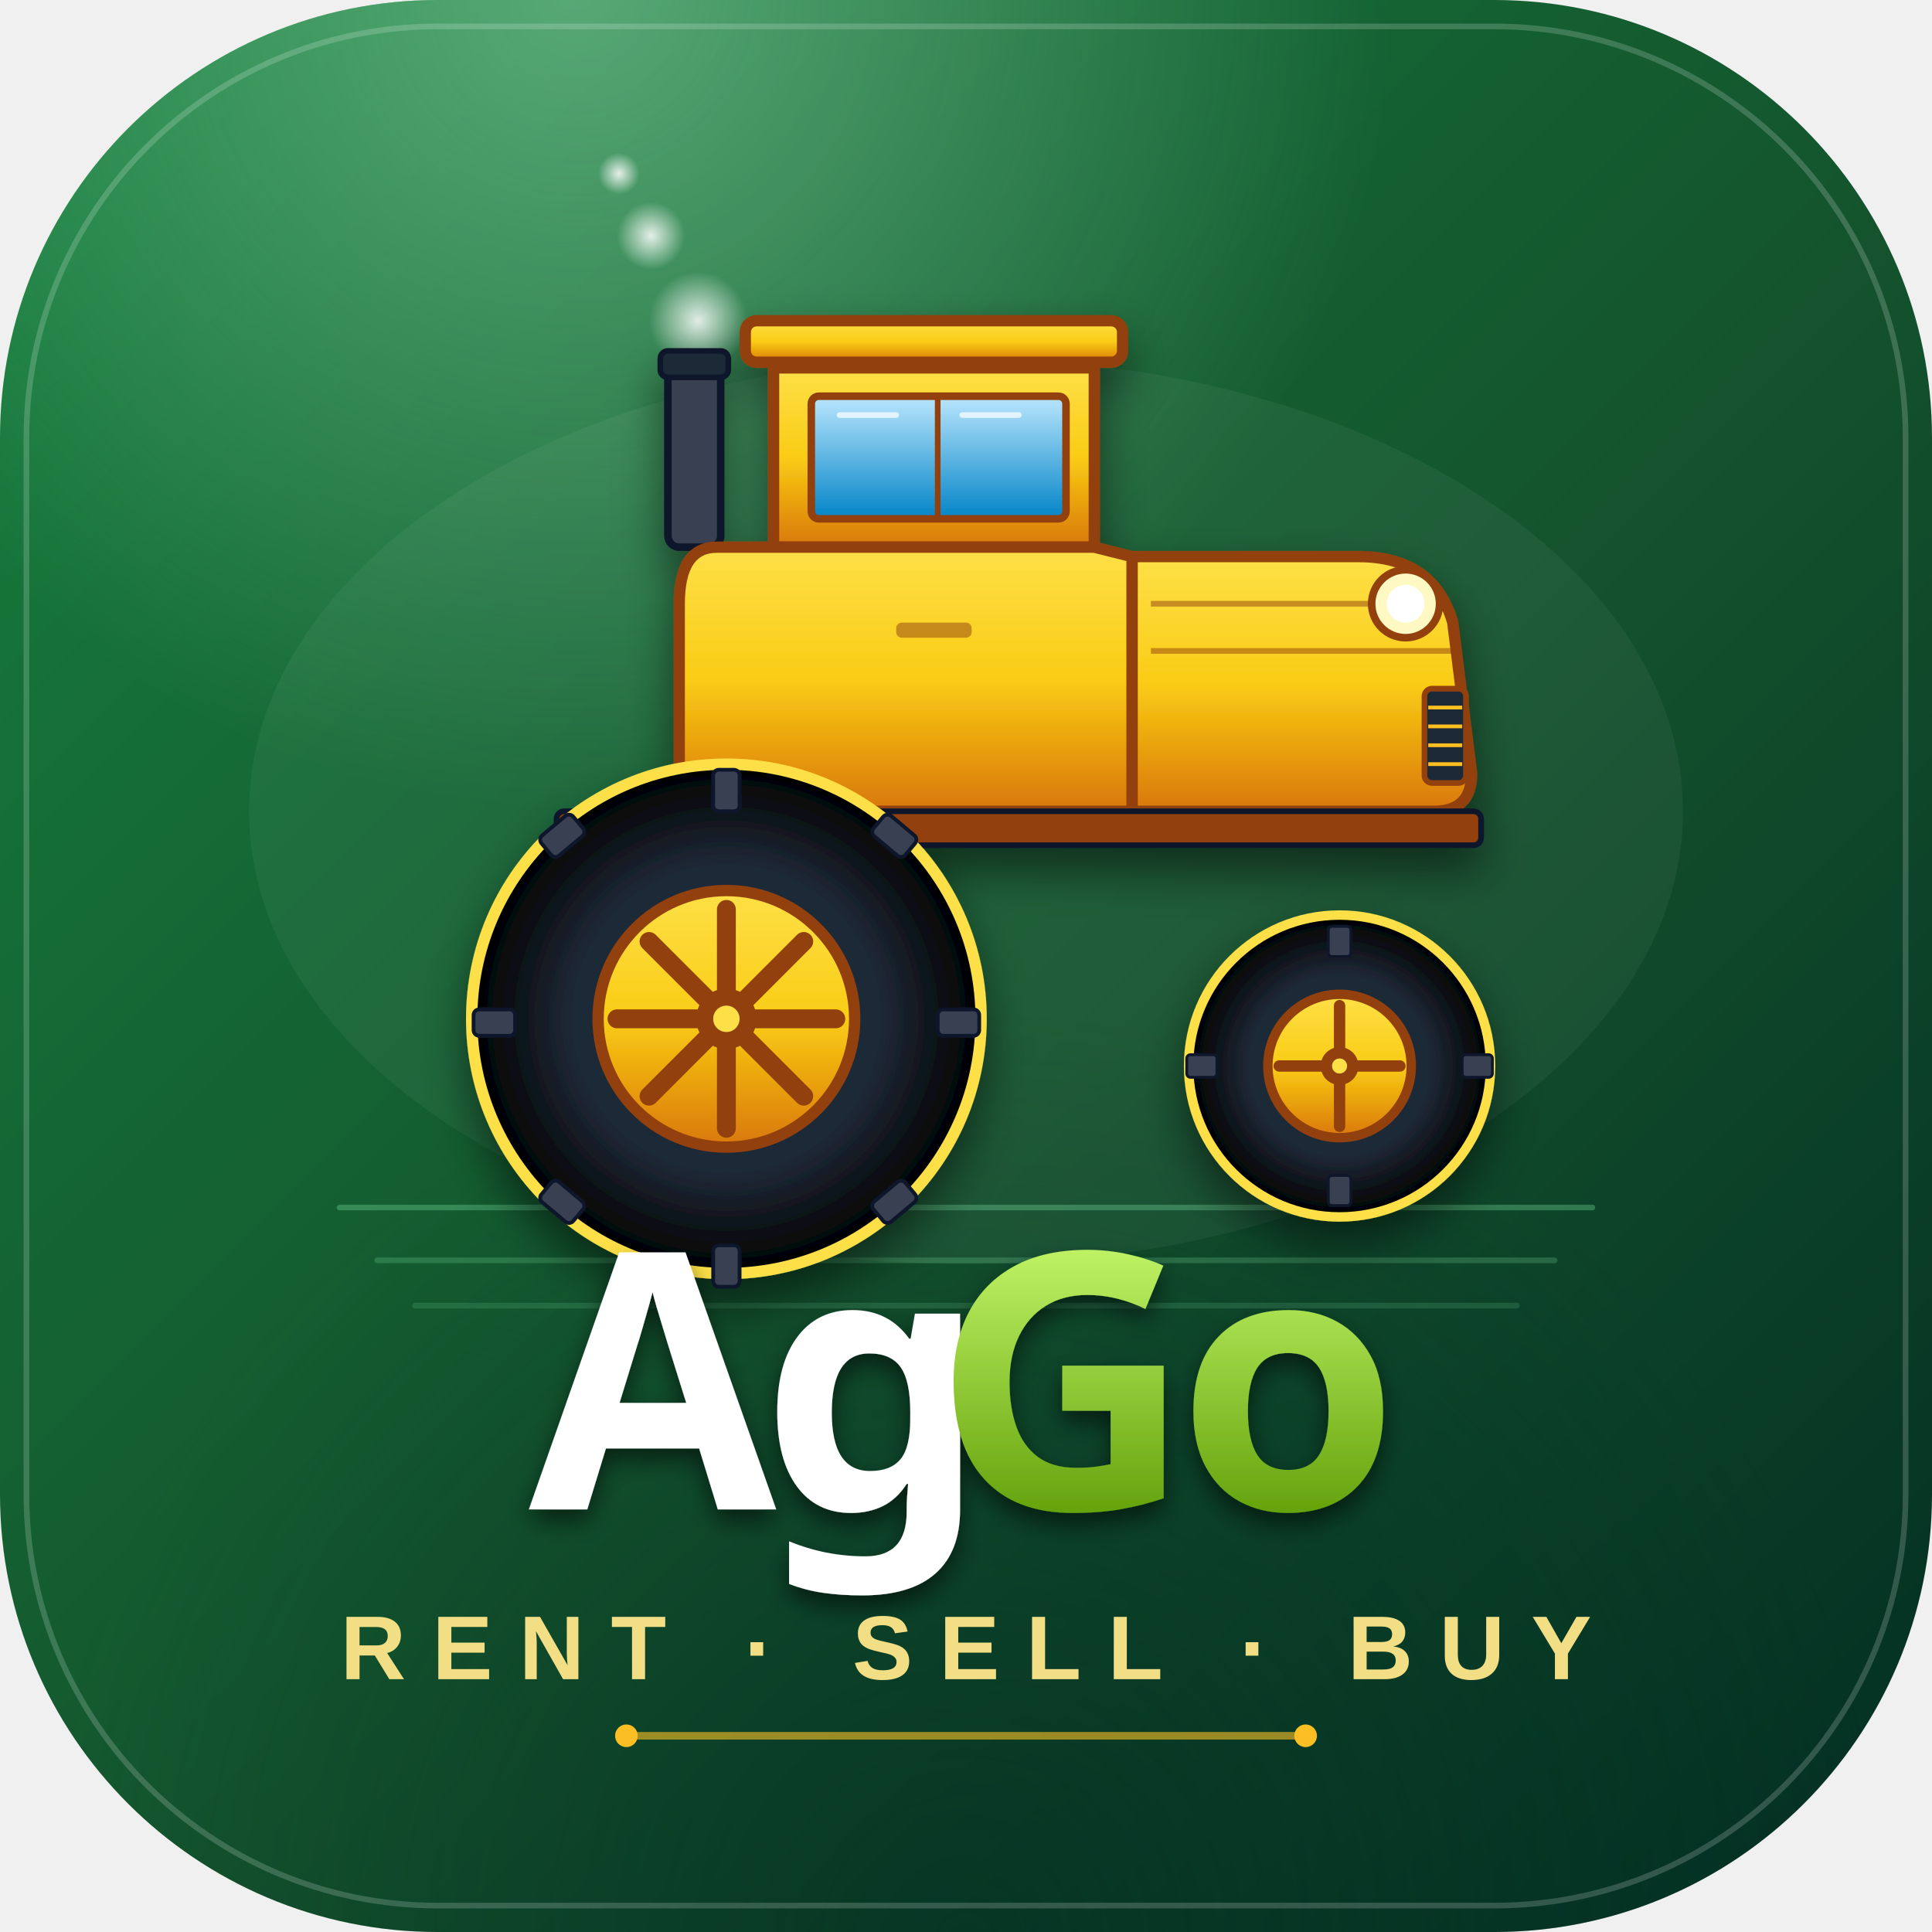
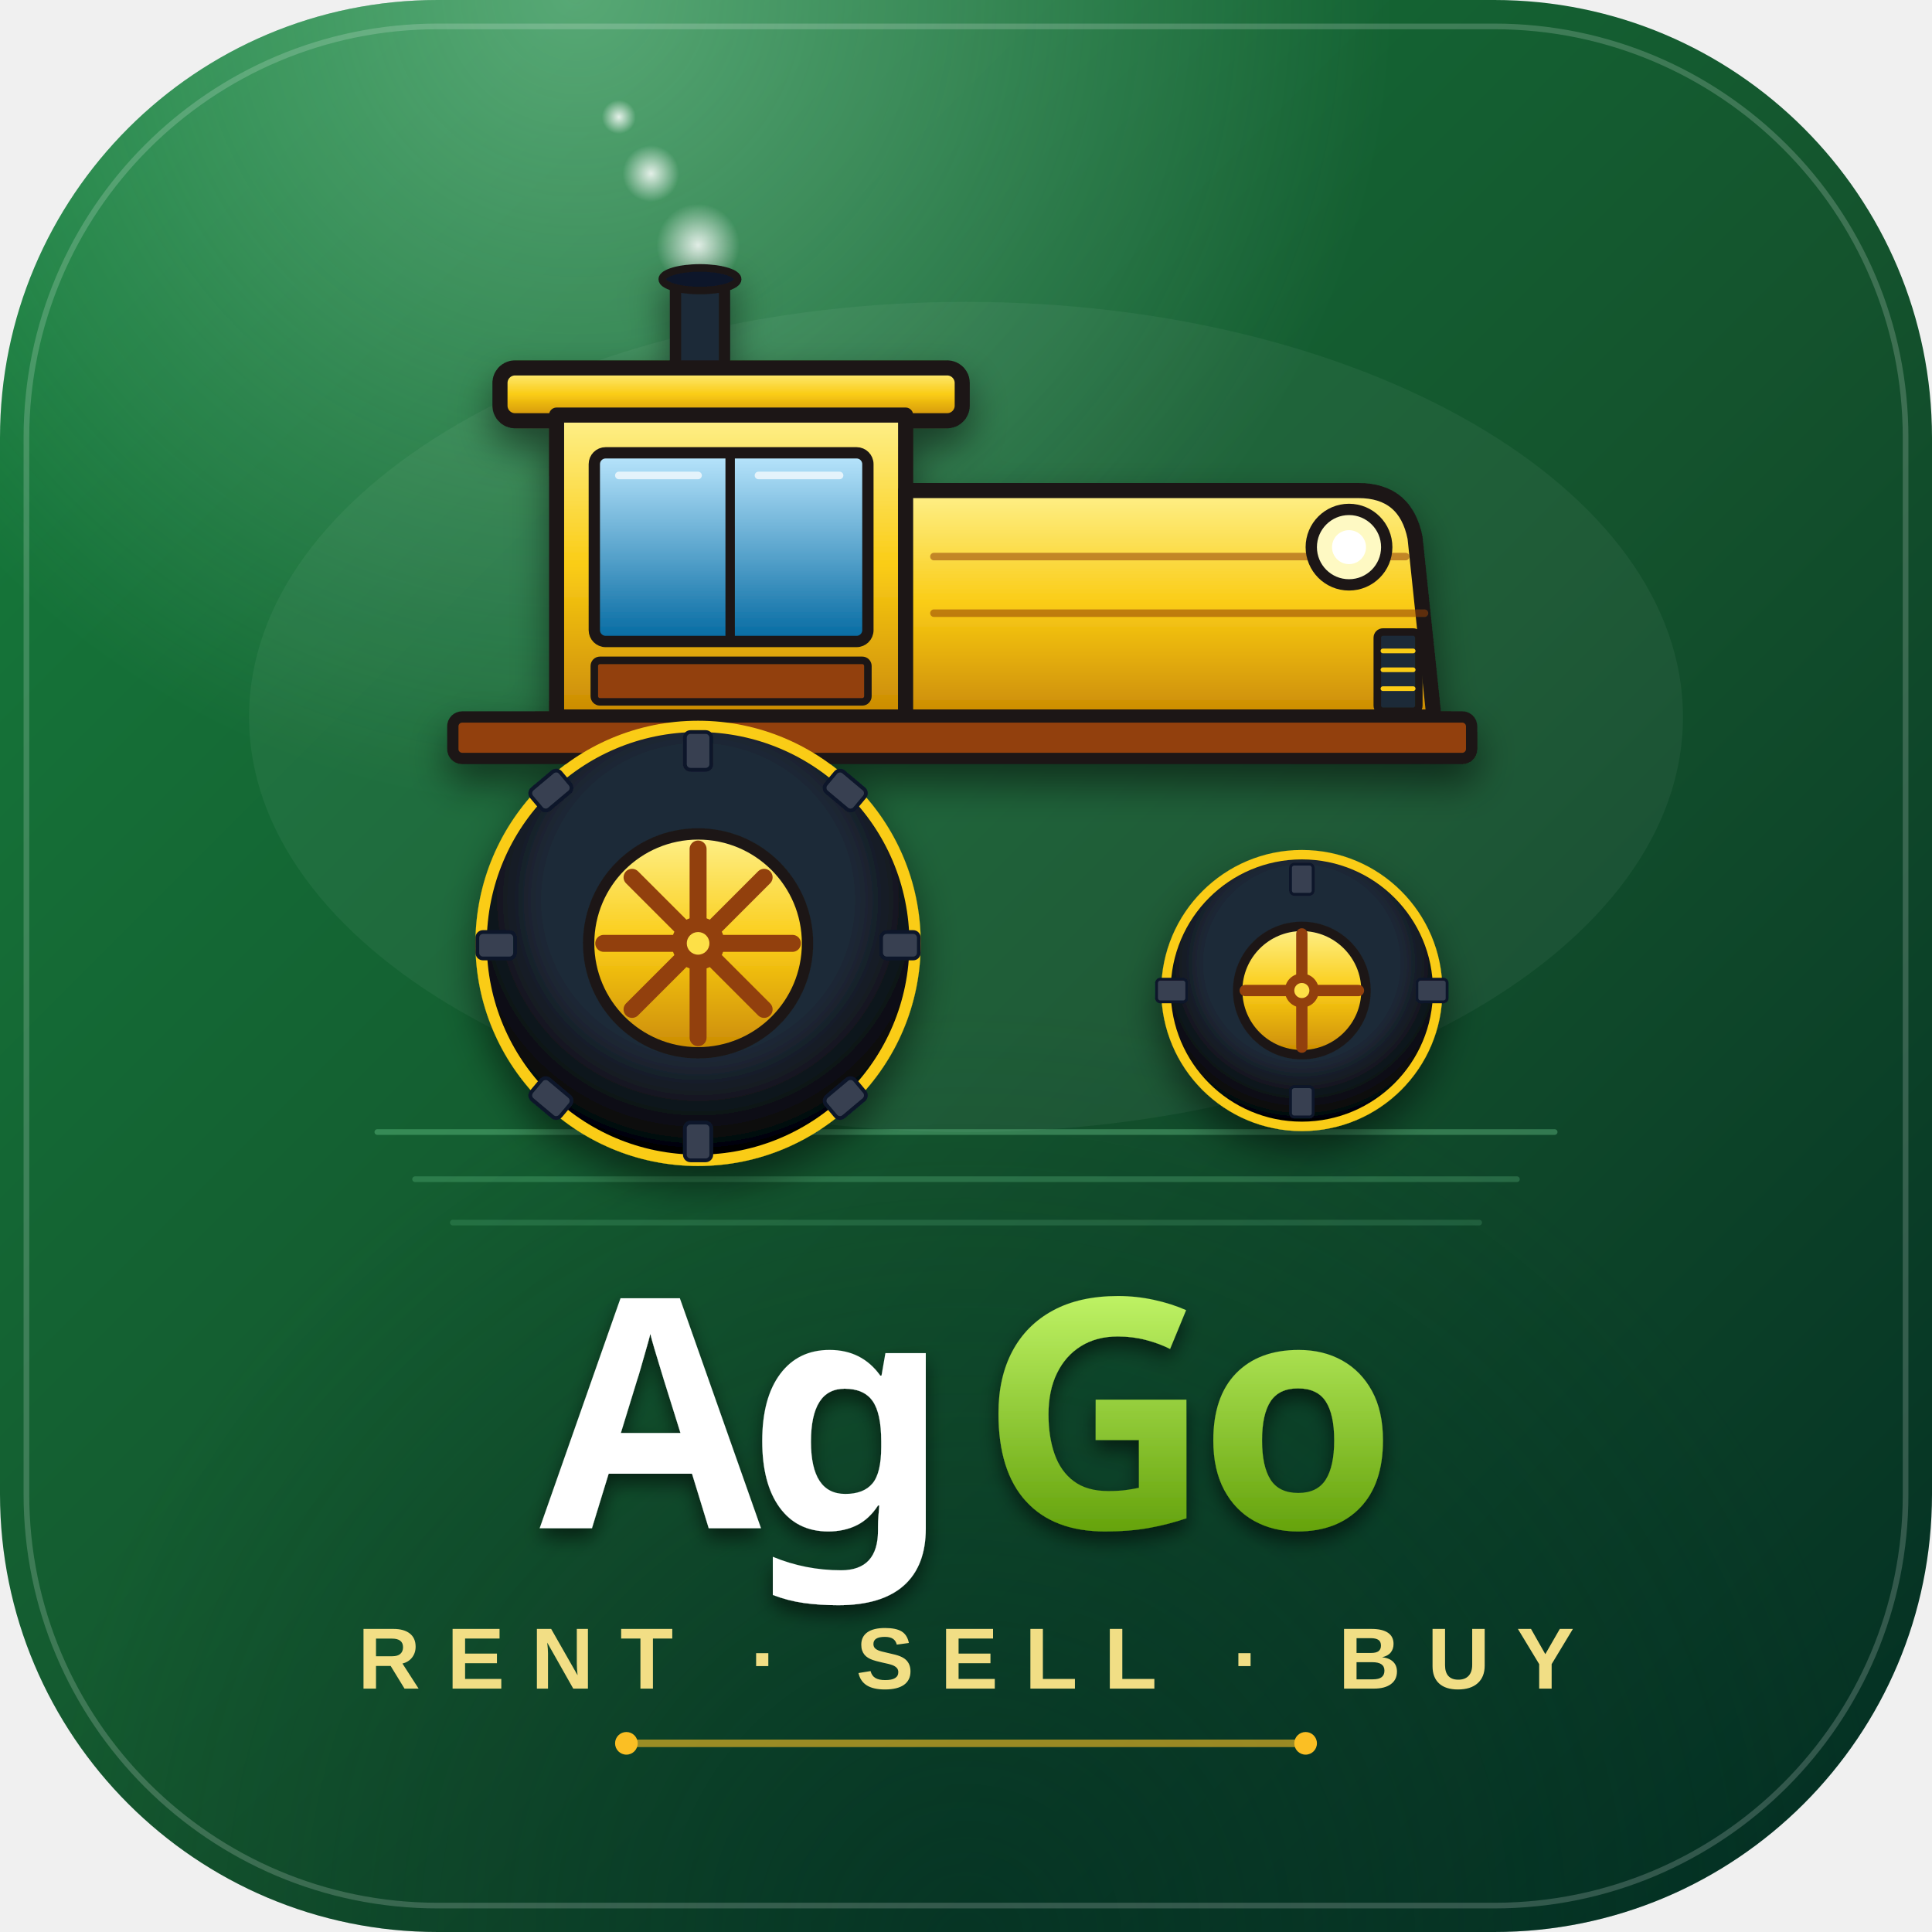
<svg xmlns="http://www.w3.org/2000/svg" width="1024" height="1024" viewBox="0 0 1024 1024">
  <defs>
    <linearGradient id="bgGrad" x1="0%" y1="0%" x2="100%" y2="100%">
      <stop offset="0%" stop-color="#15803d" />
      <stop offset="55%" stop-color="#14532d" />
      <stop offset="100%" stop-color="#022c22" />
    </linearGradient>
    <radialGradient id="sheen" cx="30%" cy="0%" r="70%">
      <stop offset="0%" stop-color="#bbf7d0" stop-opacity="0.4" />
      <stop offset="60%" stop-color="#bbf7d0" stop-opacity="0" />
    </radialGradient>
    <radialGradient id="shade" cx="50%" cy="100%" r="80%">
-       <stop offset="0%" stop-color="#022c22" stop-opacity="0.55" />
+       <stop offset="0%" stop-color="#022c22" stop-opacity="0.6" />
      <stop offset="60%" stop-color="#022c22" stop-opacity="0" />
    </radialGradient>
    <linearGradient id="bodyGrad" x1="0%" y1="0%" x2="0%" y2="100%">
-       <stop offset="0%" stop-color="#fde047" />
+       <stop offset="0%" stop-color="#fef08a" />
      <stop offset="50%" stop-color="#facc15" />
-       <stop offset="100%" stop-color="#d97706" />
+       <stop offset="100%" stop-color="#ca8a04" />
    </linearGradient>
-     <linearGradient id="cabinGrad" x1="0%" y1="0%" x2="0%" y2="100%">
-       <stop offset="0%" stop-color="#fef9c3" />
-       <stop offset="100%" stop-color="#fde047" />
-     </linearGradient>
-     <radialGradient id="tireGrad" cx="50%" cy="50%" r="50%">
+     <radialGradient id="tireGrad" cx="50%" cy="40%" r="60%">
      <stop offset="60%" stop-color="#1f2937" />
      <stop offset="100%" stop-color="#000000" />
    </radialGradient>
    <linearGradient id="glassGrad" x1="0%" y1="0%" x2="0%" y2="100%">
      <stop offset="0%" stop-color="#bae6fd" />
-       <stop offset="100%" stop-color="#0284c7" />
+       <stop offset="100%" stop-color="#0369a1" />
    </linearGradient>
    <linearGradient id="goGrad" x1="0%" y1="0%" x2="0%" y2="100%">
      <stop offset="0%" stop-color="#bef264" />
      <stop offset="100%" stop-color="#65a30d" />
    </linearGradient>
    <filter id="dropShadow" x="-20%" y="-20%" width="140%" height="140%">
-       <feGaussianBlur in="SourceAlpha" stdDeviation="12" />
-       <feOffset dx="0" dy="12" result="off" />
+       <feGaussianBlur in="SourceAlpha" stdDeviation="10" />
+       <feOffset dx="0" dy="10" result="off" />
      <feComponentTransfer>
        <feFuncA type="linear" slope="0.5" />
      </feComponentTransfer>
      <feMerge>
        <feMergeNode />
        <feMergeNode in="SourceGraphic" />
      </feMerge>
    </filter>
    <filter id="textShadow" x="-20%" y="-20%" width="140%" height="140%">
-       <feGaussianBlur in="SourceAlpha" stdDeviation="6" />
-       <feOffset dx="0" dy="6" result="off" />
+       <feGaussianBlur in="SourceAlpha" stdDeviation="5" />
+       <feOffset dx="0" dy="5" result="off" />
      <feComponentTransfer>
        <feFuncA type="linear" slope="0.55" />
      </feComponentTransfer>
      <feMerge>
        <feMergeNode />
        <feMergeNode in="SourceGraphic" />
      </feMerge>
    </filter>
    <radialGradient id="puff" cx="50%" cy="50%" r="50%">
      <stop offset="0%" stop-color="#ffffff" stop-opacity="0.85" />
      <stop offset="100%" stop-color="#ffffff" stop-opacity="0" />
    </radialGradient>
  </defs>
  <rect width="1024" height="1024" rx="232" ry="232" fill="url(#bgGrad)" />
  <rect width="1024" height="1024" rx="232" ry="232" fill="url(#sheen)" />
  <rect width="1024" height="1024" rx="232" ry="232" fill="url(#shade)" />
  <rect x="14" y="14" width="996" height="996" rx="218" ry="218" fill="none" stroke="#ffffff" stroke-width="3" stroke-opacity="0.18" />
-   <ellipse cx="512" cy="430" rx="380" ry="240" fill="#ffffff" fill-opacity="0.05" />
+   <ellipse cx="512" cy="380" rx="380" ry="220" fill="#ffffff" fill-opacity="0.05" />
  <g opacity="0.3" stroke="#86efac" stroke-width="3" stroke-linecap="round">
-     <line x1="180" y1="640" x2="844" y2="640" />
-     <line x1="200" y1="668" x2="824" y2="668" stroke-opacity="0.7" />
-     <line x1="220" y1="692" x2="804" y2="692" stroke-opacity="0.5" />
+     <line x1="200" y1="600" x2="824" y2="600" />
+     <line x1="220" y1="625" x2="804" y2="625" stroke-opacity="0.7" />
+     <line x1="240" y1="648" x2="784" y2="648" stroke-opacity="0.5" />
  </g>
-   <circle cx="370" cy="170" r="26" fill="url(#puff)" />
-   <circle cx="345" cy="125" r="18" fill="url(#puff)" />
-   <circle cx="328" cy="92" r="11" fill="url(#puff)" />
-   <g filter="url(#dropShadow)">
-     <rect x="354" y="190" width="28" height="100" rx="6" fill="#374151" stroke="#0f172a" stroke-width="4" />
-     <rect x="350" y="186" width="36" height="14" rx="4" fill="#1f2937" stroke="#0f172a" stroke-width="3" />
-     <path d="       M 600 295       L 720 295       Q 760 295, 770 330       L 780 410       Q 780 430, 760 430       L 600 430       Z" fill="url(#bodyGrad)" stroke="#92400e" stroke-width="6" stroke-linejoin="round" />
-     <line x1="610" y1="320" x2="765" y2="320" stroke="#92400e" stroke-width="3" stroke-opacity="0.5" />
-     <line x1="610" y1="345" x2="772" y2="345" stroke="#92400e" stroke-width="3" stroke-opacity="0.5" />
-     <rect x="755" y="365" width="22" height="50" rx="4" fill="#1f2937" stroke="#92400e" stroke-width="3" />
-     <line x1="757" y1="375" x2="775" y2="375" stroke="#fbbf24" stroke-width="2" />
-     <line x1="757" y1="385" x2="775" y2="385" stroke="#fbbf24" stroke-width="2" />
-     <line x1="757" y1="395" x2="775" y2="395" stroke="#fbbf24" stroke-width="2" />
-     <line x1="757" y1="405" x2="775" y2="405" stroke="#fbbf24" stroke-width="2" />
-     <circle cx="745" cy="320" r="18" fill="#fef9c3" stroke="#92400e" stroke-width="4" />
-     <circle cx="745" cy="320" r="10" fill="#ffffff" />
-     <rect x="395" y="170" width="200" height="22" rx="6" fill="url(#bodyGrad)" stroke="#92400e" stroke-width="6" />
-     <path d="M 410 290 L 410 195 L 580 195 L 580 290 Z" fill="url(#bodyGrad)" stroke="#92400e" stroke-width="6" stroke-linejoin="round" />
-     <rect x="430" y="210" width="135" height="65" rx="4" fill="url(#glassGrad)" stroke="#92400e" stroke-width="4" />
-     <line x1="497" y1="210" x2="497" y2="275" stroke="#92400e" stroke-width="3" />
-     <line x1="445" y1="220" x2="475" y2="220" stroke="#ffffff" stroke-width="3" stroke-opacity="0.7" stroke-linecap="round" />
-     <line x1="510" y1="220" x2="540" y2="220" stroke="#ffffff" stroke-width="3" stroke-opacity="0.7" stroke-linecap="round" />
-     <path d="       M 410 290       L 580 290       L 600 295       L 600 430       L 360 430       L 360 320       Q 360 290, 380 290       Z" fill="url(#bodyGrad)" stroke="#92400e" stroke-width="6" stroke-linejoin="round" />
-     <rect x="475" y="330" width="40" height="8" rx="3" fill="#92400e" fill-opacity="0.5" />
-     <rect x="295" y="430" width="490" height="18" rx="4" fill="#92400e" stroke="#0f172a" stroke-width="3" />
+   <circle cx="370" cy="130" r="22" fill="url(#puff)" />
+   <circle cx="345" cy="92" r="15" fill="url(#puff)" />
+   <circle cx="328" cy="62" r="9" fill="url(#puff)" />
+   <g filter="url(#dropShadow)" stroke="#1c1917" stroke-linejoin="round" stroke-linecap="round">
+     <rect x="358" y="150" width="26" height="100" rx="4" fill="#1f2937" stroke-width="6" />
+     <ellipse cx="371" cy="148" rx="20" ry="6" fill="#0f172a" stroke-width="4" />
+     <rect x="265" y="195" width="245" height="28" rx="8" fill="url(#bodyGrad)" stroke-width="8" />
+     <path d="       M 295 220       L 295 380       L 480 380       L 480 220       Z" fill="url(#bodyGrad)" stroke-width="8" />
+     <rect x="315" y="240" width="145" height="100" rx="6" fill="url(#glassGrad)" stroke-width="6" />
+     <line x1="387" y1="240" x2="387" y2="340" stroke="#1c1917" stroke-width="5" />
+     <line x1="328" y1="252" x2="370" y2="252" stroke="#ffffff" stroke-width="4" stroke-opacity="0.7" />
+     <line x1="402" y1="252" x2="445" y2="252" stroke="#ffffff" stroke-width="4" stroke-opacity="0.7" />
+     <rect x="315" y="350" width="145" height="22" rx="3" fill="#92400e" stroke-width="4" />
+     <path d="       M 480 260       L 720 260       Q 745 260, 750 285       L 760 380       L 480 380       Z" fill="url(#bodyGrad)" stroke-width="8" />
+     <line x1="495" y1="295" x2="745" y2="295" stroke="#92400e" stroke-width="4" stroke-opacity="0.55" />
+     <line x1="495" y1="325" x2="755" y2="325" stroke="#92400e" stroke-width="4" stroke-opacity="0.55" />
+     <rect x="730" y="335" width="22" height="42" rx="3" fill="#1f2937" stroke-width="4" />
+     <line x1="733" y1="345" x2="749" y2="345" stroke="#facc15" stroke-width="2.5" />
+     <line x1="733" y1="355" x2="749" y2="355" stroke="#facc15" stroke-width="2.5" />
+     <line x1="733" y1="365" x2="749" y2="365" stroke="#facc15" stroke-width="2.5" />
+     <circle cx="715" cy="290" r="20" fill="#fef9c3" stroke-width="6" />
+     <circle cx="715" cy="290" r="9" fill="#ffffff" stroke="none" />
+     <rect x="240" y="380" width="540" height="22" rx="5" fill="#92400e" stroke-width="6" />
    <g>
-       <circle cx="385" cy="540" r="135" fill="url(#tireGrad)" stroke="#fde047" stroke-width="6" />
+       <circle cx="370" cy="500" r="115" fill="url(#tireGrad)" stroke="#facc15" stroke-width="6" />
      <g fill="#374151" stroke="#0f172a" stroke-width="2">
-         <rect x="378" y="408" width="14" height="22" rx="3" />
-         <rect x="463" y="436" width="22" height="14" rx="3" transform="rotate(40 474 443)" />
-         <rect x="497" y="535" width="22" height="14" rx="3" />
-         <rect x="463" y="630" width="22" height="14" rx="3" transform="rotate(-40 474 637)" />
-         <rect x="378" y="660" width="14" height="22" rx="3" />
-         <rect x="287" y="630" width="22" height="14" rx="3" transform="rotate(40 298 637)" />
-         <rect x="251" y="535" width="22" height="14" rx="3" />
-         <rect x="287" y="436" width="22" height="14" rx="3" transform="rotate(-40 298 443)" />
+         <rect x="363" y="388" width="14" height="20" rx="3" />
+         <rect x="438" y="412" width="20" height="14" rx="3" transform="rotate(40 448 419)" />
+         <rect x="467" y="494" width="20" height="14" rx="3" />
+         <rect x="438" y="575" width="20" height="14" rx="3" transform="rotate(-40 448 582)" />
+         <rect x="363" y="595" width="14" height="20" rx="3" />
+         <rect x="282" y="575" width="20" height="14" rx="3" transform="rotate(40 292 582)" />
+         <rect x="253" y="494" width="20" height="14" rx="3" />
+         <rect x="282" y="412" width="20" height="14" rx="3" transform="rotate(-40 292 419)" />
      </g>
-       <circle cx="385" cy="540" r="68" fill="url(#bodyGrad)" stroke="#92400e" stroke-width="6" />
-       <g stroke="#92400e" stroke-width="10" stroke-linecap="round">
-         <line x1="385" y1="482" x2="385" y2="598" />
-         <line x1="327" y1="540" x2="443" y2="540" />
-         <line x1="344" y1="499" x2="426" y2="581" />
-         <line x1="426" y1="499" x2="344" y2="581" />
+       <circle cx="370" cy="500" r="58" fill="url(#bodyGrad)" stroke-width="6" />
+       <g stroke="#92400e" stroke-width="9" stroke-linecap="round">
+         <line x1="370" y1="450" x2="370" y2="550" />
+         <line x1="320" y1="500" x2="420" y2="500" />
+         <line x1="335" y1="465" x2="405" y2="535" />
+         <line x1="405" y1="465" x2="335" y2="535" />
      </g>
-       <circle cx="385" cy="540" r="16" fill="#92400e" />
-       <circle cx="385" cy="540" r="7" fill="#fde047" />
+       <circle cx="370" cy="500" r="14" fill="#92400e" stroke-width="0" />
+       <circle cx="370" cy="500" r="6" fill="#fde047" stroke="none" />
    </g>
    <g>
-       <circle cx="710" cy="565" r="80" fill="url(#tireGrad)" stroke="#fde047" stroke-width="5" />
+       <circle cx="690" cy="525" r="72" fill="url(#tireGrad)" stroke="#facc15" stroke-width="5" />
      <g fill="#374151" stroke="#0f172a" stroke-width="1.5">
-         <rect x="704" y="491" width="12" height="16" rx="2" />
-         <rect x="775" y="559" width="16" height="12" rx="2" />
-         <rect x="704" y="623" width="12" height="16" rx="2" />
-         <rect x="629" y="559" width="16" height="12" rx="2" />
+         <rect x="684" y="458" width="12" height="16" rx="2" />
+         <rect x="751" y="519" width="16" height="12" rx="2" />
+         <rect x="684" y="576" width="12" height="16" rx="2" />
+         <rect x="613" y="519" width="16" height="12" rx="2" />
      </g>
-       <circle cx="710" cy="565" r="38" fill="url(#bodyGrad)" stroke="#92400e" stroke-width="5" />
+       <circle cx="690" cy="525" r="34" fill="url(#bodyGrad)" stroke-width="5" />
      <g stroke="#92400e" stroke-width="6" stroke-linecap="round">
-         <line x1="710" y1="533" x2="710" y2="597" />
-         <line x1="678" y1="565" x2="742" y2="565" />
+         <line x1="690" y1="495" x2="690" y2="555" />
+         <line x1="660" y1="525" x2="720" y2="525" />
      </g>
-       <circle cx="710" cy="565" r="10" fill="#92400e" />
-       <circle cx="710" cy="565" r="4" fill="#fde047" />
+       <circle cx="690" cy="525" r="9" fill="#92400e" stroke-width="0" />
+       <circle cx="690" cy="525" r="4" fill="#fde047" stroke="none" />
    </g>
  </g>
  <g filter="url(#textShadow)">
-     <text x="402" y="800" text-anchor="middle" font-family="'Plus Jakarta Sans', 'Arial Black', sans-serif" font-size="190" font-weight="900" fill="#ffffff" letter-spacing="-8">Ag</text>
-     <text x="618" y="800" text-anchor="middle" font-family="'Plus Jakarta Sans', 'Arial Black', sans-serif" font-size="190" font-weight="900" fill="url(#goGrad)" letter-spacing="-8">Go</text>
+     <text x="395" y="810" text-anchor="middle" font-family="'Plus Jakarta Sans', 'Arial Black', sans-serif" font-size="170" font-weight="900" fill="#ffffff" letter-spacing="-7">Ag</text>
+     <text x="630" y="810" text-anchor="middle" font-family="'Plus Jakarta Sans', 'Arial Black', sans-serif" font-size="170" font-weight="900" fill="url(#goGrad)" letter-spacing="-7">Go</text>
  </g>
-   <text x="512" y="890" text-anchor="middle" font-family="'Plus Jakarta Sans', Arial, sans-serif" font-size="48" font-weight="800" fill="#fde68a" letter-spacing="14" fill-opacity="0.95">RENT · SELL · BUY</text>
-   <rect x="332" y="918" width="360" height="4" rx="2" fill="#fbbf24" fill-opacity="0.6" />
-   <circle cx="332" cy="920" r="6" fill="#fbbf24" />
-   <circle cx="692" cy="920" r="6" fill="#fbbf24" />
+   <text x="512" y="895" text-anchor="middle" font-family="'Plus Jakarta Sans', Arial, sans-serif" font-size="46" font-weight="800" fill="#fde68a" letter-spacing="14" fill-opacity="0.95">RENT · SELL · BUY</text>
+   <rect x="332" y="922" width="360" height="4" rx="2" fill="#fbbf24" fill-opacity="0.6" />
+   <circle cx="332" cy="924" r="6" fill="#fbbf24" />
+   <circle cx="692" cy="924" r="6" fill="#fbbf24" />
</svg>
